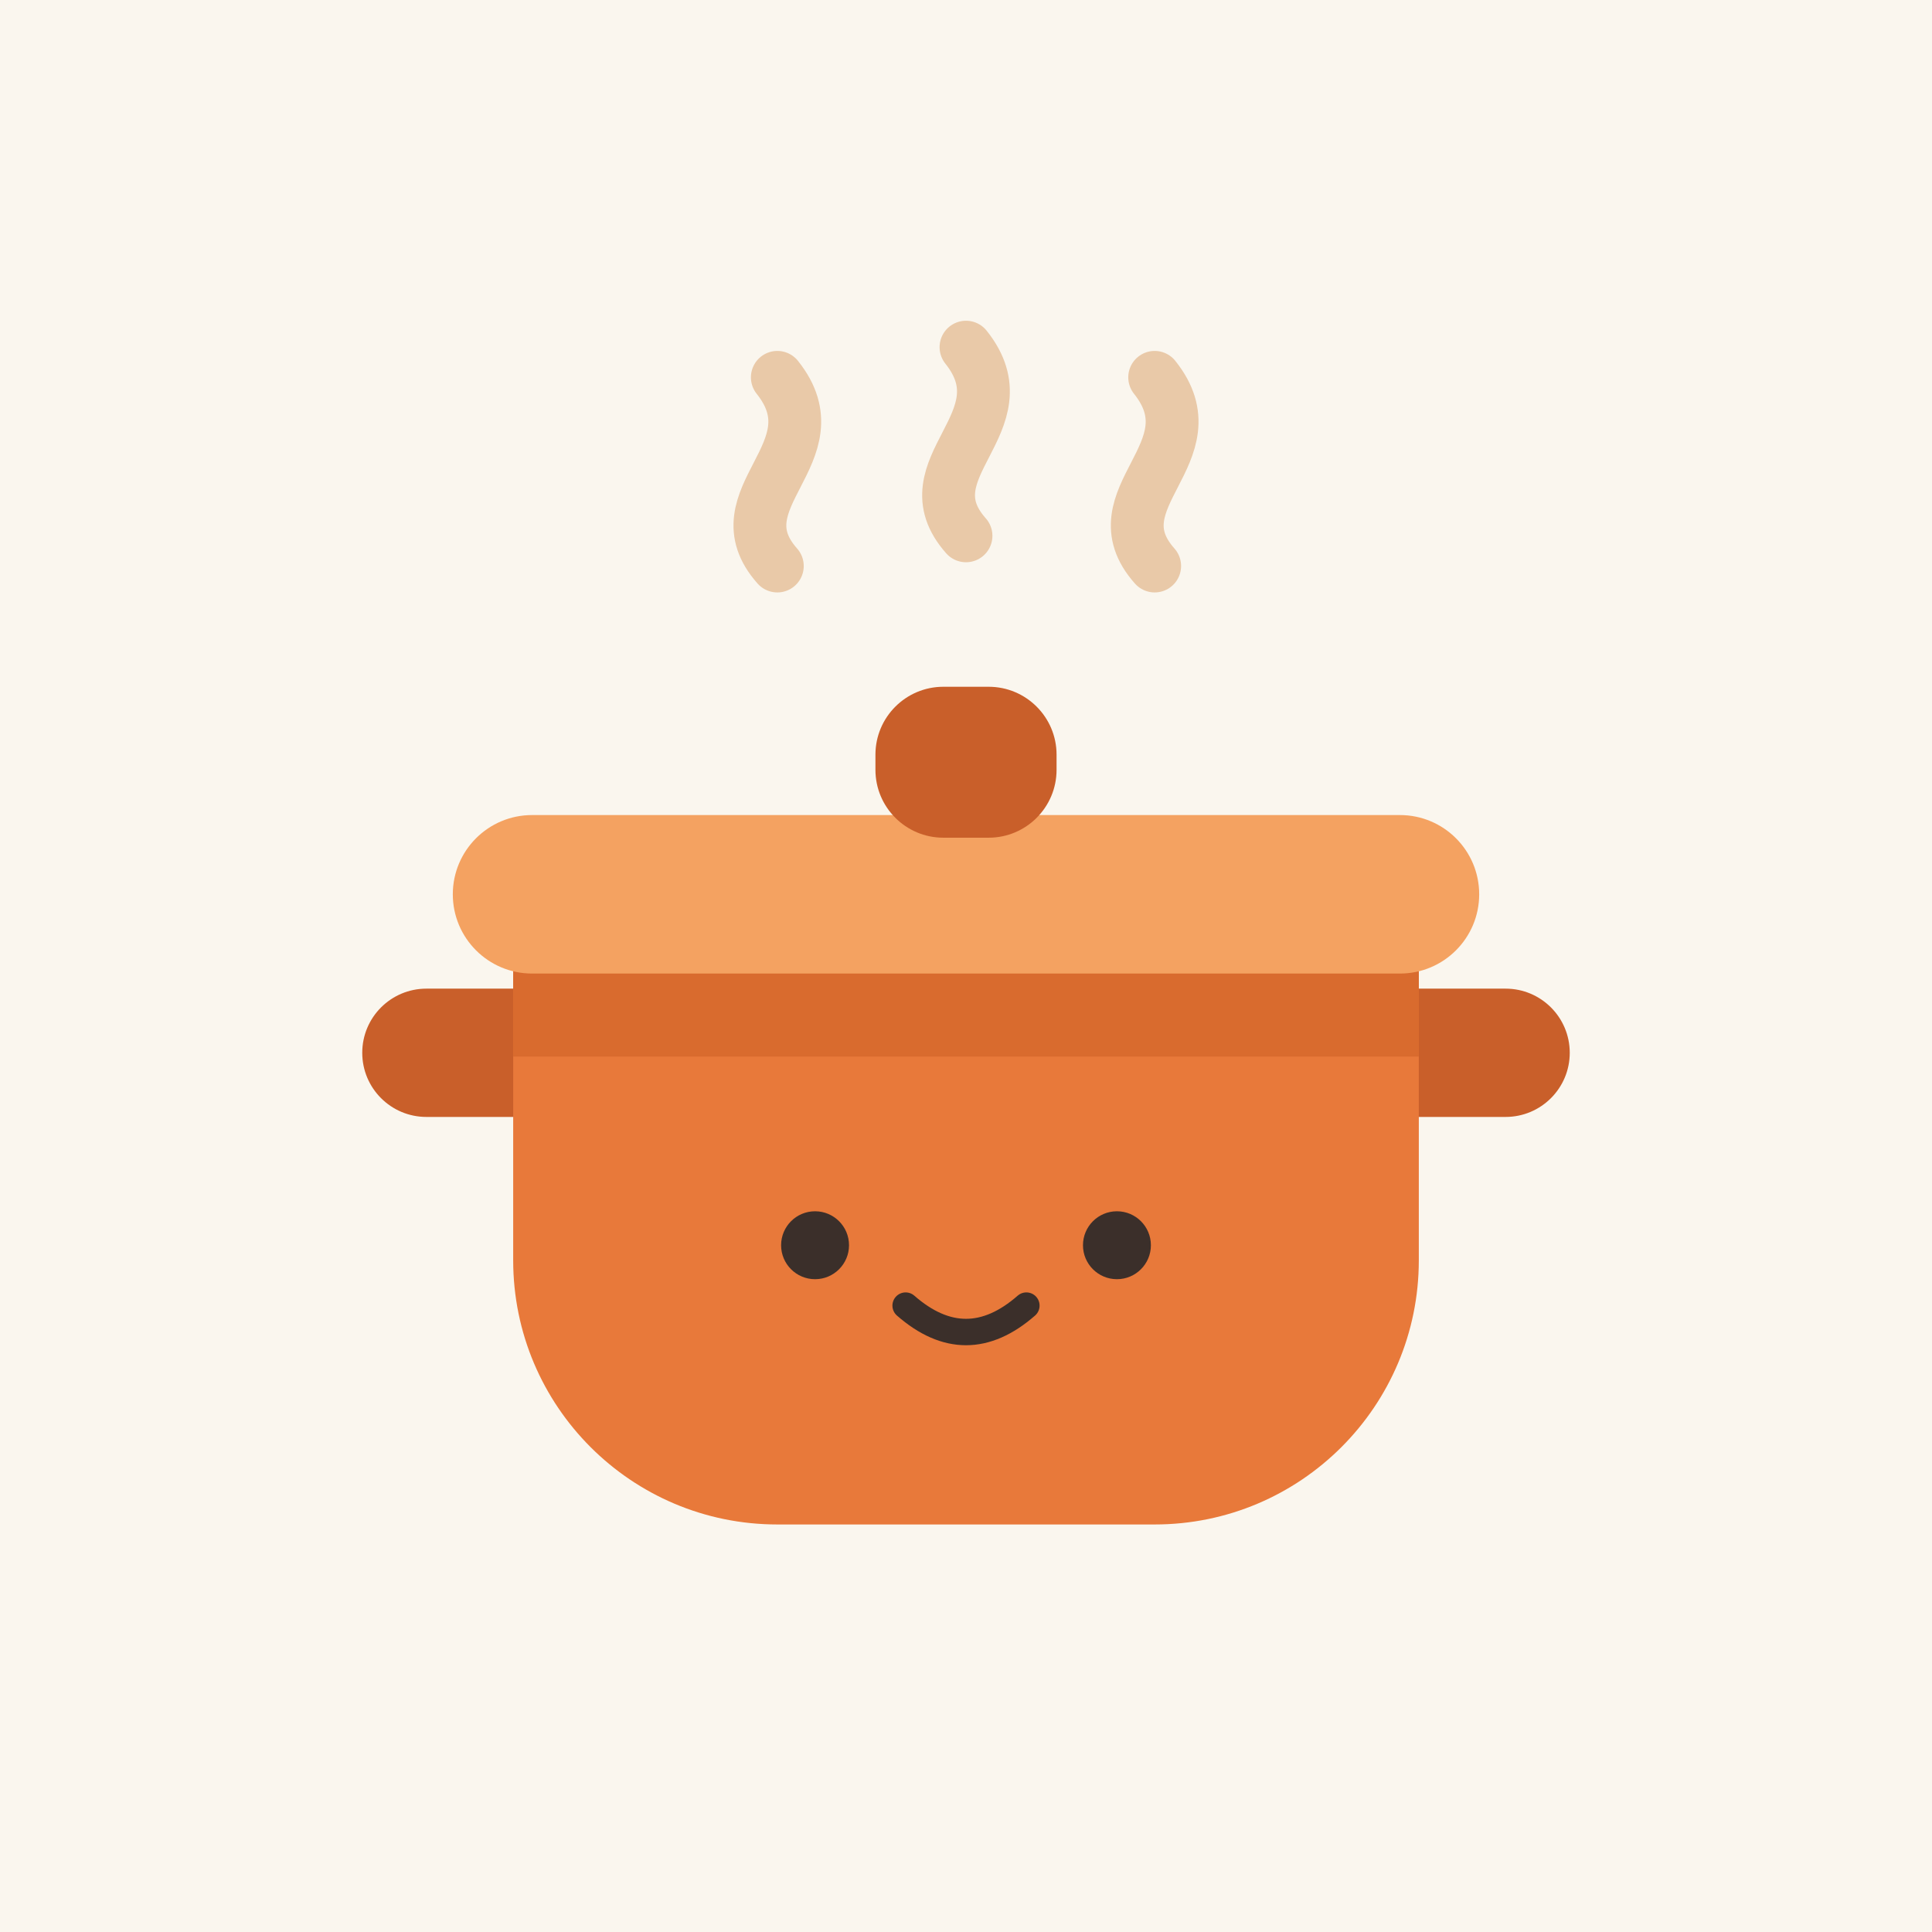
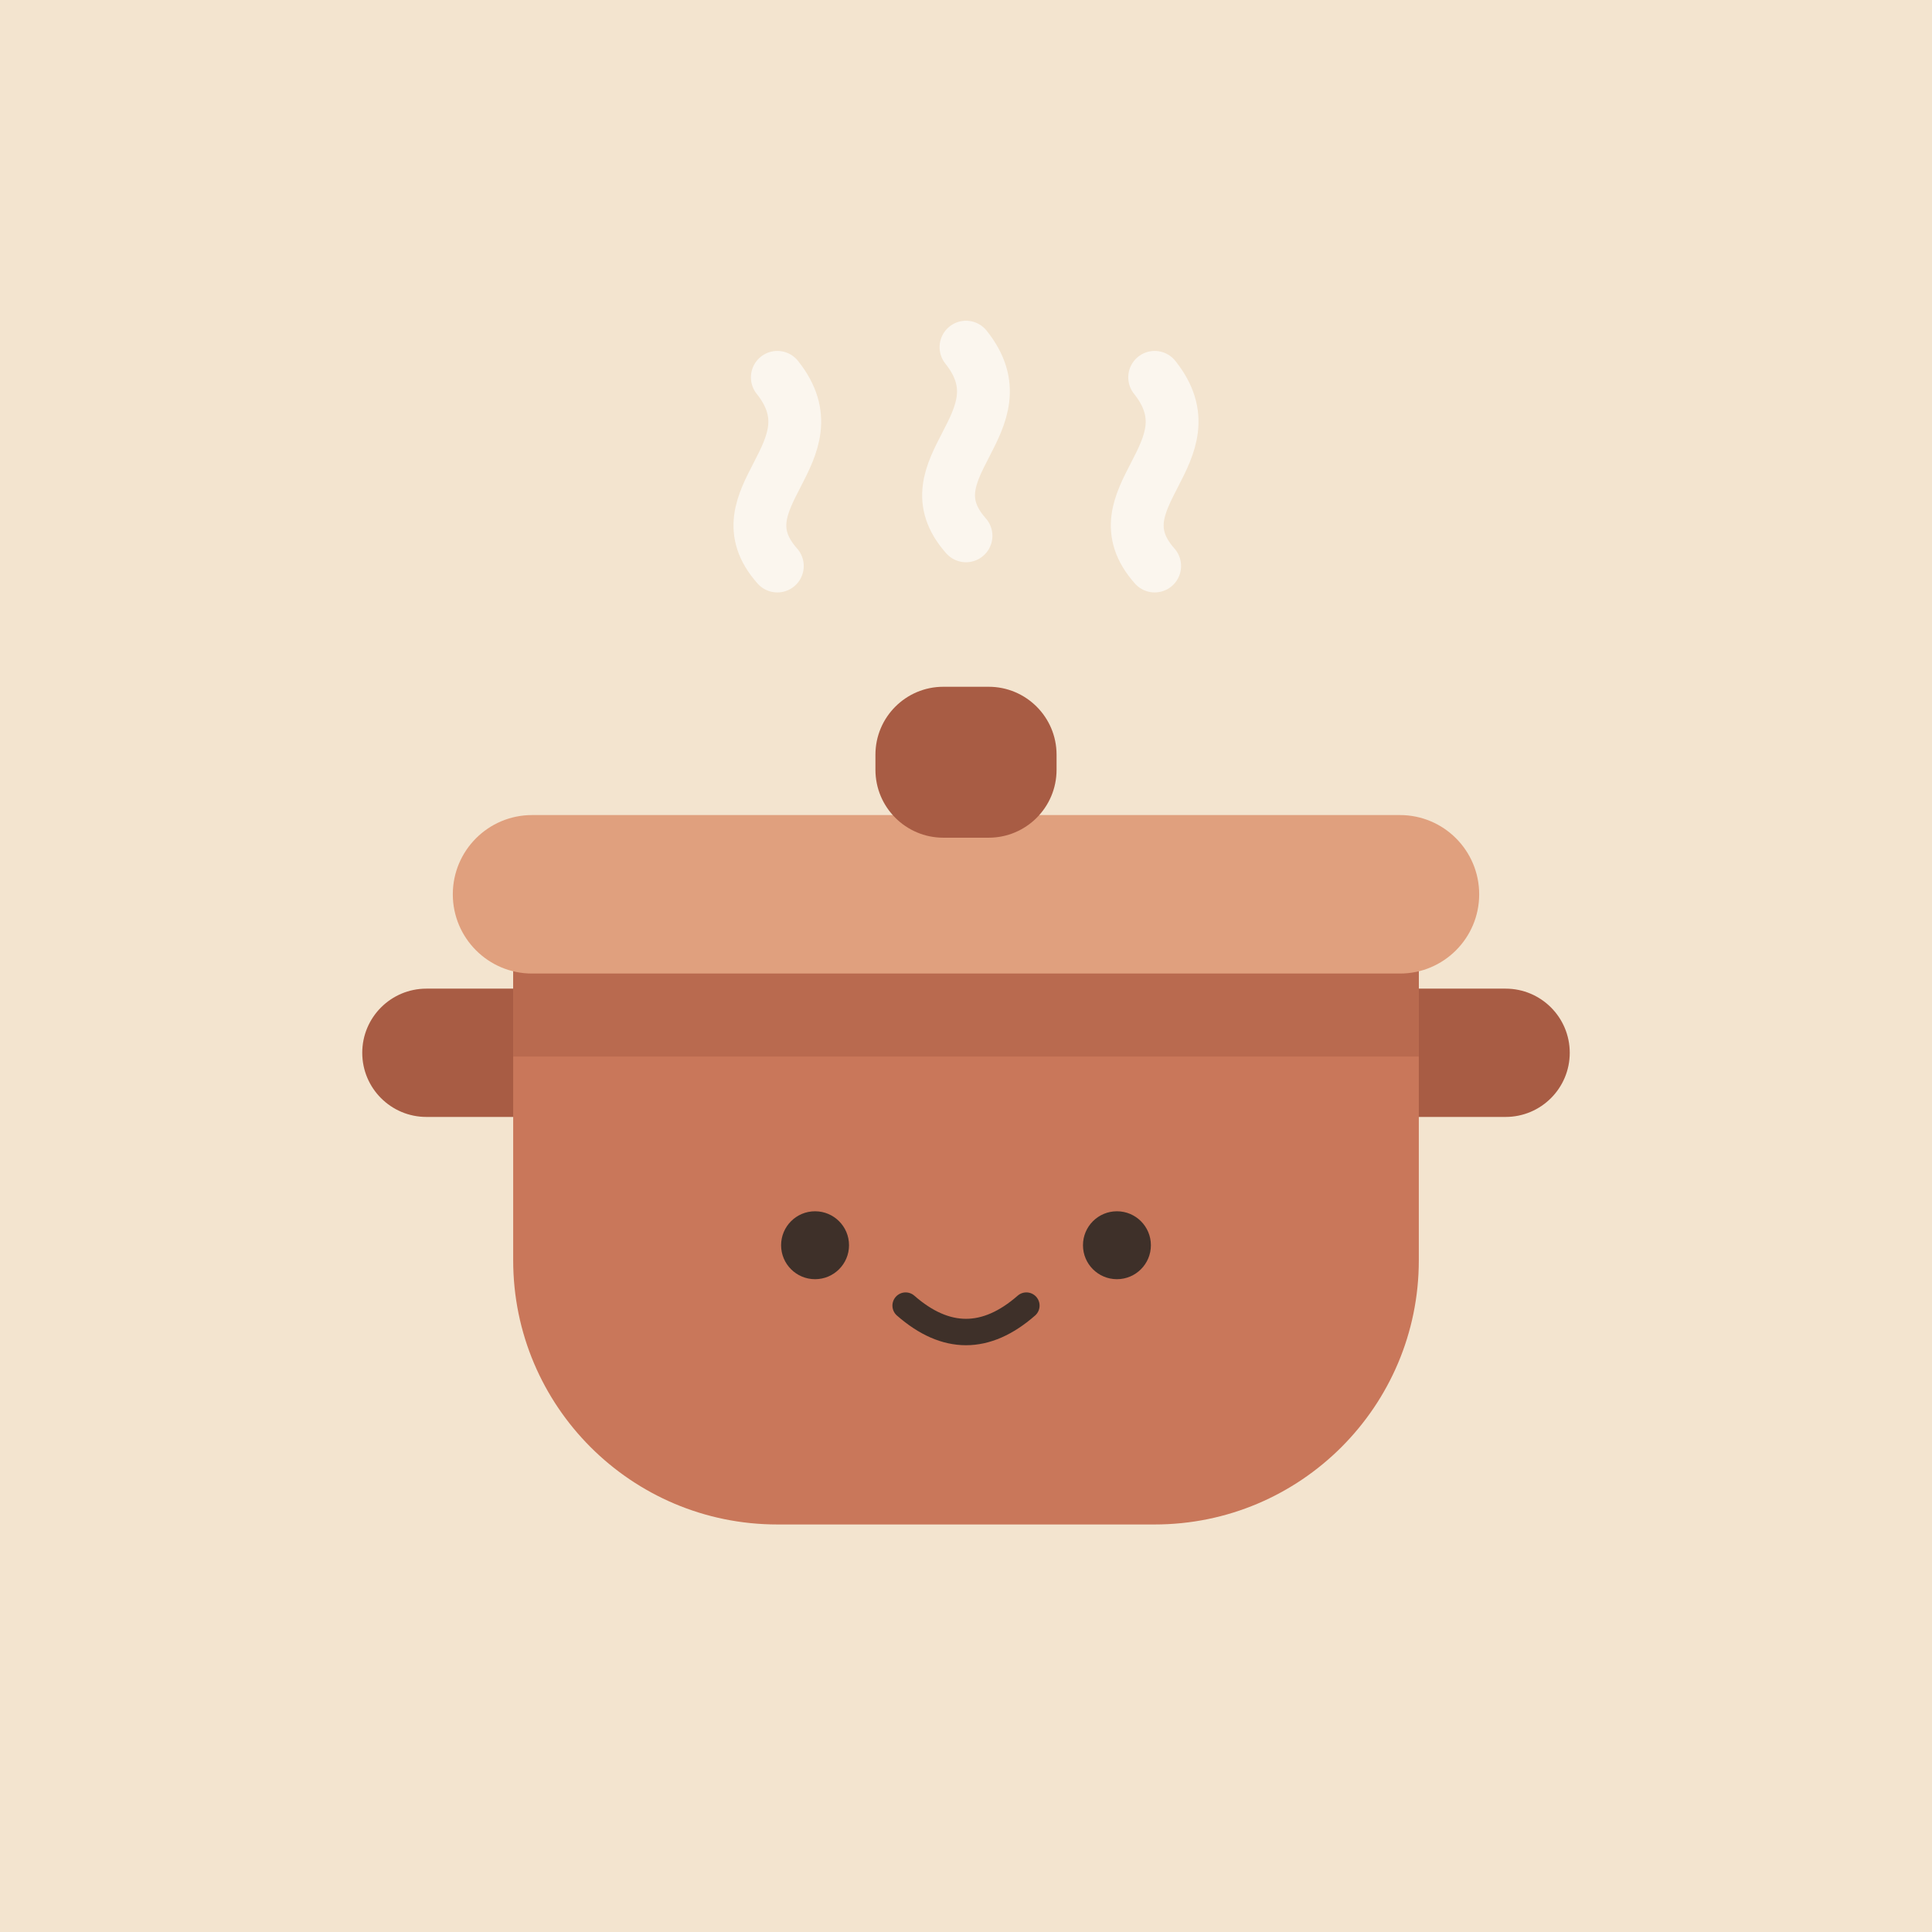
<svg xmlns="http://www.w3.org/2000/svg" viewBox="0 0 512 512">
-   <rect width="512" height="512" fill="#FAF6EE" />
-   <g fill="none" stroke="#E9C9A8" stroke-width="14" stroke-linecap="round">
+   <rect width="512" height="512" fill="#F3E4CF" />
+   <g fill="none" stroke="#FBF6EE" stroke-width="14" stroke-linecap="round">
    <path d="M206 150c-16-18 16-30 0-50" />
    <path d="M256 142c-16-18 16-30 0-50" />
    <path d="M306 150c-16-18 16-30 0-50" />
  </g>
-   <rect x="96" y="262" width="60" height="34" rx="17" fill="#C95F2A" />
-   <rect x="356" y="262" width="60" height="34" rx="17" fill="#C95F2A" />
-   <path d="M136 250h240v84a70 70 0 0 1-70 70H206a70 70 0 0 1-70-70z" fill="#E8793A" />
-   <path d="M136 250h240v30H136z" fill="#D96B2E" />
-   <rect x="120" y="216" width="272" height="42" rx="21" fill="#F4A261" />
-   <rect x="232" y="182" width="48" height="40" rx="18" fill="#C95F2A" />
-   <circle cx="216" cy="330" r="9" fill="#3B2F2A" />
-   <circle cx="296" cy="330" r="9" fill="#3B2F2A" />
-   <path d="M240 346q16 14 32 0" fill="none" stroke="#3B2F2A" stroke-width="7" stroke-linecap="round" />
+   <rect x="96" y="262" width="60" height="34" rx="17" fill="#A85C44" />
+   <rect x="356" y="262" width="60" height="34" rx="17" fill="#A85C44" />
+   <path d="M136 250h240v84a70 70 0 0 1-70 70H206a70 70 0 0 1-70-70z" fill="#C9775A" />
+   <path d="M136 250h240v30H136z" fill="#B96A4F" />
+   <rect x="120" y="216" width="272" height="42" rx="21" fill="#E0A07E" />
+   <rect x="232" y="182" width="48" height="40" rx="18" fill="#A85C44" />
+   <circle cx="216" cy="330" r="9" fill="#3E3029" />
+   <circle cx="296" cy="330" r="9" fill="#3E3029" />
+   <path d="M240 346q16 14 32 0" fill="none" stroke="#3E3029" stroke-width="7" stroke-linecap="round" />
</svg>
